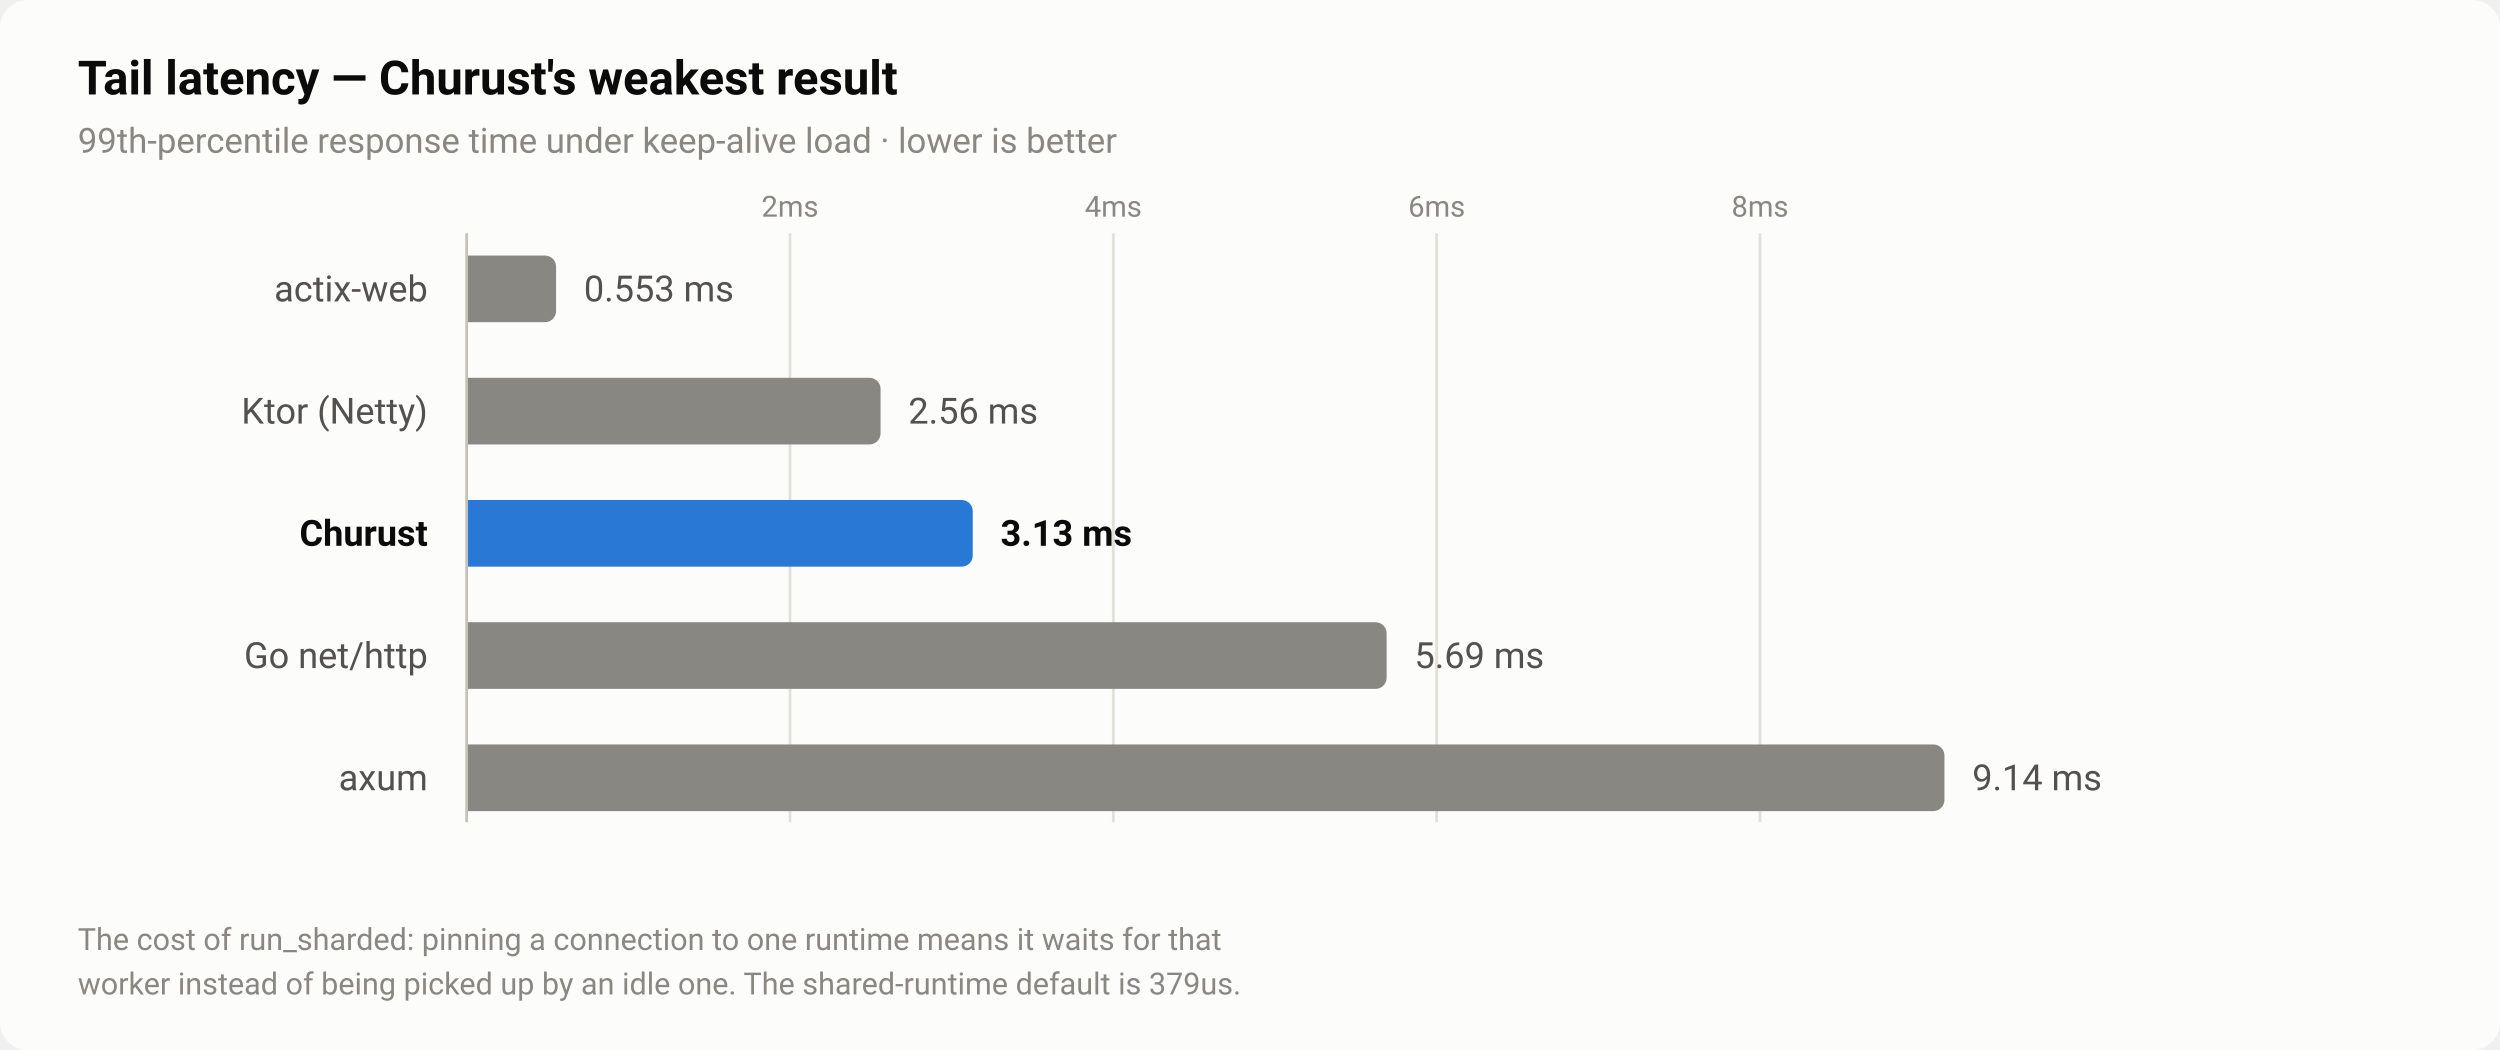
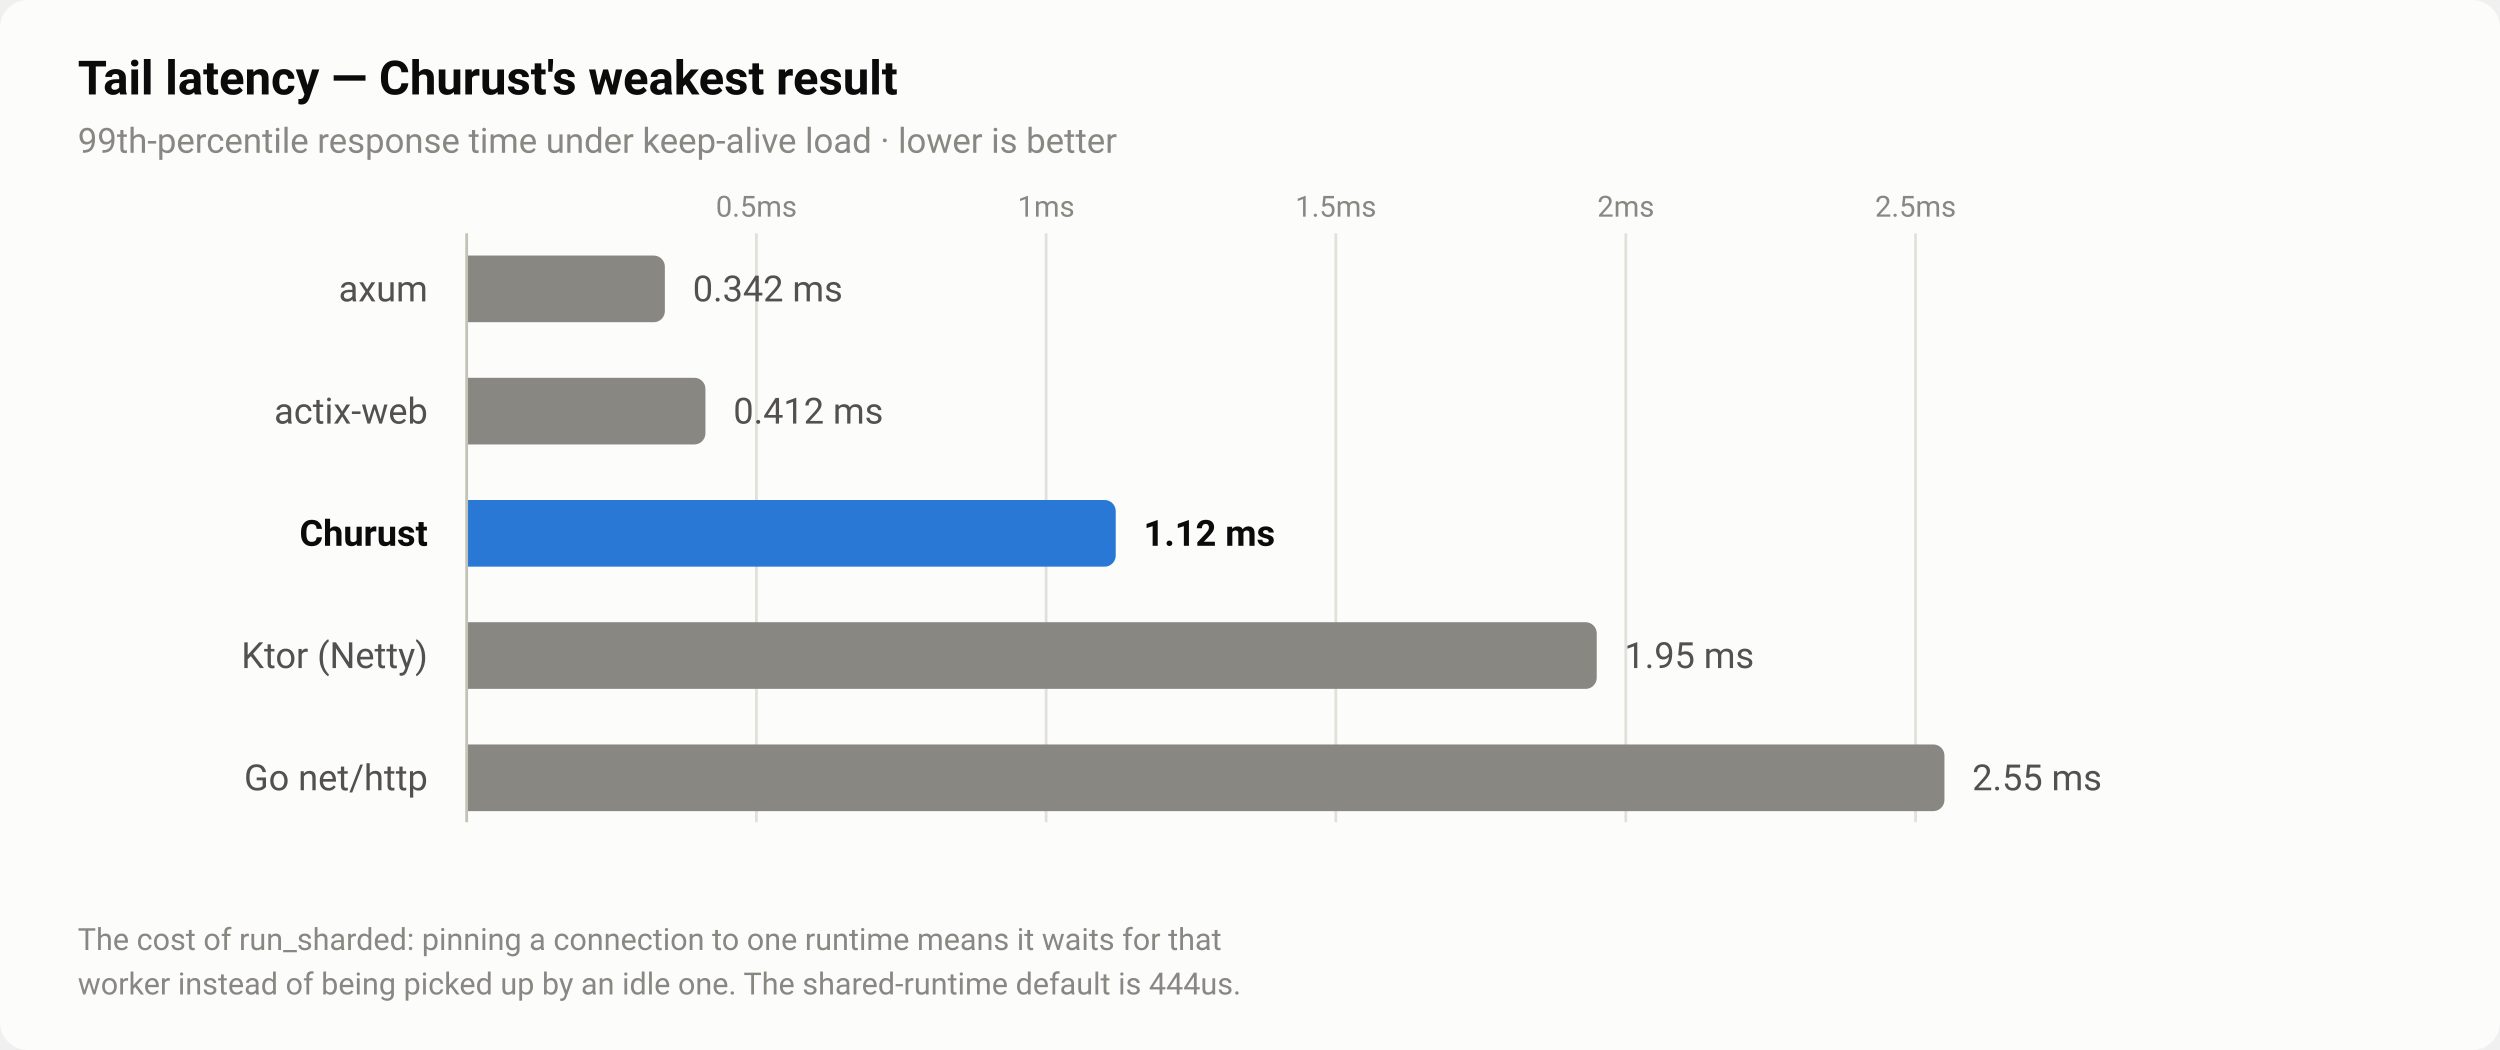
<svg xmlns="http://www.w3.org/2000/svg" viewBox="0 0 900 378" width="900" height="378" role="img" aria-labelledby="p99-t p99-d">
  <style>
text{font-family:system-ui,-apple-system,"Segoe UI",Roboto,sans-serif;}
.s{fill:#fcfcfb}.ink{fill:#0b0b0b}.ink2{fill:#52514e}.mut{fill:#898781}.acc{fill:#2a78d6}.peer{fill:#898781}.s2{fill:#eb6834}.grid{stroke:#e1e0d9}.axis{stroke:#c3c2b7}.acc-s{stroke:#2a78d6}.s2-s{stroke:#eb6834}.ring{stroke:#fcfcfb}
@media (prefers-color-scheme:dark){.s{fill:#1a1a19}.ink{fill:#ffffff}.ink2{fill:#c3c2b7}.mut{fill:#898781}.acc{fill:#3987e5}.peer{fill:#898781}.s2{fill:#d95926}.grid{stroke:#2c2c2a}.axis{stroke:#383835}.acc-s{stroke:#3987e5}.s2-s{stroke:#d95926}.ring{stroke:#1a1a19}}
</style>
  <rect class="s" width="900" height="378" rx="10" />
  <text class="ink" x="28" y="34" font-size="17" font-weight="600">Tail latency — Churust's weakest result</text>
  <text class="mut" x="28" y="55" font-size="12.5">99th-percentile response time under keep-alive load · lower is better</text>
-   <line class="grid" x1="284.4" y1="84" x2="284.4" y2="296" stroke-width="1" />
-   <text class="mut" x="284.4" y="78" font-size="10.5" text-anchor="middle">2ms</text>
-   <line class="grid" x1="400.8" y1="84" x2="400.8" y2="296" stroke-width="1" />
-   <text class="mut" x="400.8" y="78" font-size="10.5" text-anchor="middle">4ms</text>
-   <line class="grid" x1="517.2" y1="84" x2="517.2" y2="296" stroke-width="1" />
-   <text class="mut" x="517.2" y="78" font-size="10.5" text-anchor="middle">6ms</text>
-   <line class="grid" x1="633.6" y1="84" x2="633.6" y2="296" stroke-width="1" />
-   <text class="mut" x="633.6" y="78" font-size="10.5" text-anchor="middle">8ms</text>
-   <text class="ink2" x="154" y="108.5" font-size="13" font-weight="400" text-anchor="end">actix-web</text>
-   <path class="peer" d="M168,92 H196.188 A4,4 0 0 1 200.188,96 V112 A4,4 0 0 1 196.188,116 H168 Z" />
-   <text class="ink2" x="210.2" y="108.5" font-size="13" font-weight="400">0.553 ms</text>
-   <text class="ink2" x="154" y="152.5" font-size="13" font-weight="400" text-anchor="end">Ktor (Netty)</text>
-   <path class="peer" d="M168,136 H313.007 A4,4 0 0 1 317.007,140 V156 A4,4 0 0 1 313.007,160 H168 Z" />
-   <text class="ink2" x="327.0" y="152.5" font-size="13" font-weight="400">2.56 ms</text>
+   <line class="grid" x1="272.3" y1="84" x2="272.3" y2="296" stroke-width="1" />
+   <text class="mut" x="272.3" y="78" font-size="10.5" text-anchor="middle">0.5ms</text>
+   <line class="grid" x1="376.6" y1="84" x2="376.6" y2="296" stroke-width="1" />
+   <text class="mut" x="376.6" y="78" font-size="10.5" text-anchor="middle">1ms</text>
+   <line class="grid" x1="480.9" y1="84" x2="480.9" y2="296" stroke-width="1" />
+   <text class="mut" x="480.9" y="78" font-size="10.5" text-anchor="middle">1.5ms</text>
+   <line class="grid" x1="585.3" y1="84" x2="585.3" y2="296" stroke-width="1" />
+   <text class="mut" x="585.3" y="78" font-size="10.5" text-anchor="middle">2ms</text>
+   <line class="grid" x1="689.6" y1="84" x2="689.6" y2="296" stroke-width="1" />
+   <text class="mut" x="689.6" y="78" font-size="10.5" text-anchor="middle">2.5ms</text>
+   <text class="ink2" x="154" y="108.5" font-size="13" font-weight="400" text-anchor="end">axum</text>
+   <path class="peer" d="M168,92 H235.351 A4,4 0 0 1 239.351,96 V112 A4,4 0 0 1 235.351,116 H168 Z" />
+   <text class="ink2" x="249.4" y="108.5" font-size="13" font-weight="400">0.342 ms</text>
+   <text class="ink2" x="154" y="152.5" font-size="13" font-weight="400" text-anchor="end">actix-web</text>
+   <path class="peer" d="M168,136 H249.955 A4,4 0 0 1 253.955,140 V156 A4,4 0 0 1 249.955,160 H168 Z" />
+   <text class="ink2" x="264.0" y="152.5" font-size="13" font-weight="400">0.412 ms</text>
  <text class="ink" x="154" y="196.5" font-size="13" font-weight="600" text-anchor="end">Churust</text>
-   <path class="acc" d="M168,180 H346.184 A4,4 0 0 1 350.184,184 V200 A4,4 0 0 1 346.184,204 H168 Z" />
-   <text class="ink" x="360.2" y="196.5" font-size="13" font-weight="600">3.13 ms</text>
-   <text class="ink2" x="154" y="240.5" font-size="13" font-weight="400" text-anchor="end">Go net/http</text>
-   <path class="peer" d="M168,224 H495.19 A4,4 0 0 1 499.19,228 V244 A4,4 0 0 1 495.19,248 H168 Z" />
-   <text class="ink2" x="509.2" y="240.5" font-size="13" font-weight="400">5.69 ms</text>
-   <text class="ink2" x="154" y="284.5" font-size="13" font-weight="400" text-anchor="end">axum</text>
+   <path class="acc" d="M168,180 H397.663 A4,4 0 0 1 401.663,184 V200 A4,4 0 0 1 397.663,204 H168 Z" />
+   <text class="ink" x="411.7" y="196.5" font-size="13" font-weight="600">1.12 ms</text>
+   <text class="ink2" x="154" y="240.5" font-size="13" font-weight="400" text-anchor="end">Ktor (Netty)</text>
+   <path class="peer" d="M168,224 H570.824 A4,4 0 0 1 574.824,228 V244 A4,4 0 0 1 570.824,248 H168 Z" />
+   <text class="ink2" x="584.8" y="240.5" font-size="13" font-weight="400">1.95 ms</text>
+   <text class="ink2" x="154" y="284.5" font-size="13" font-weight="400" text-anchor="end">Go net/http</text>
  <path class="peer" d="M168,268 H696.0 A4,4 0 0 1 700.0,272 V288 A4,4 0 0 1 696.0,292 H168 Z" />
-   <text class="ink2" x="710.0" y="284.5" font-size="13" font-weight="400">9.14 ms</text>
+   <text class="ink2" x="710.0" y="284.5" font-size="13" font-weight="400">2.55 ms</text>
  <line class="axis" x1="168" y1="84" x2="168" y2="296" stroke-width="1" />
  <text class="mut" x="28" y="342" font-size="11">The cost of run_sharded: pinning a connection to one runtime means it waits for that</text>
-   <text class="mut" x="28" y="358" font-size="11">worker instead of being picked up by an idle one. The shared-runtime default is 379us.</text>
+   <text class="mut" x="28" y="358" font-size="11">worker instead of being picked up by an idle one. The shared-runtime default is 444us.</text>
</svg>
